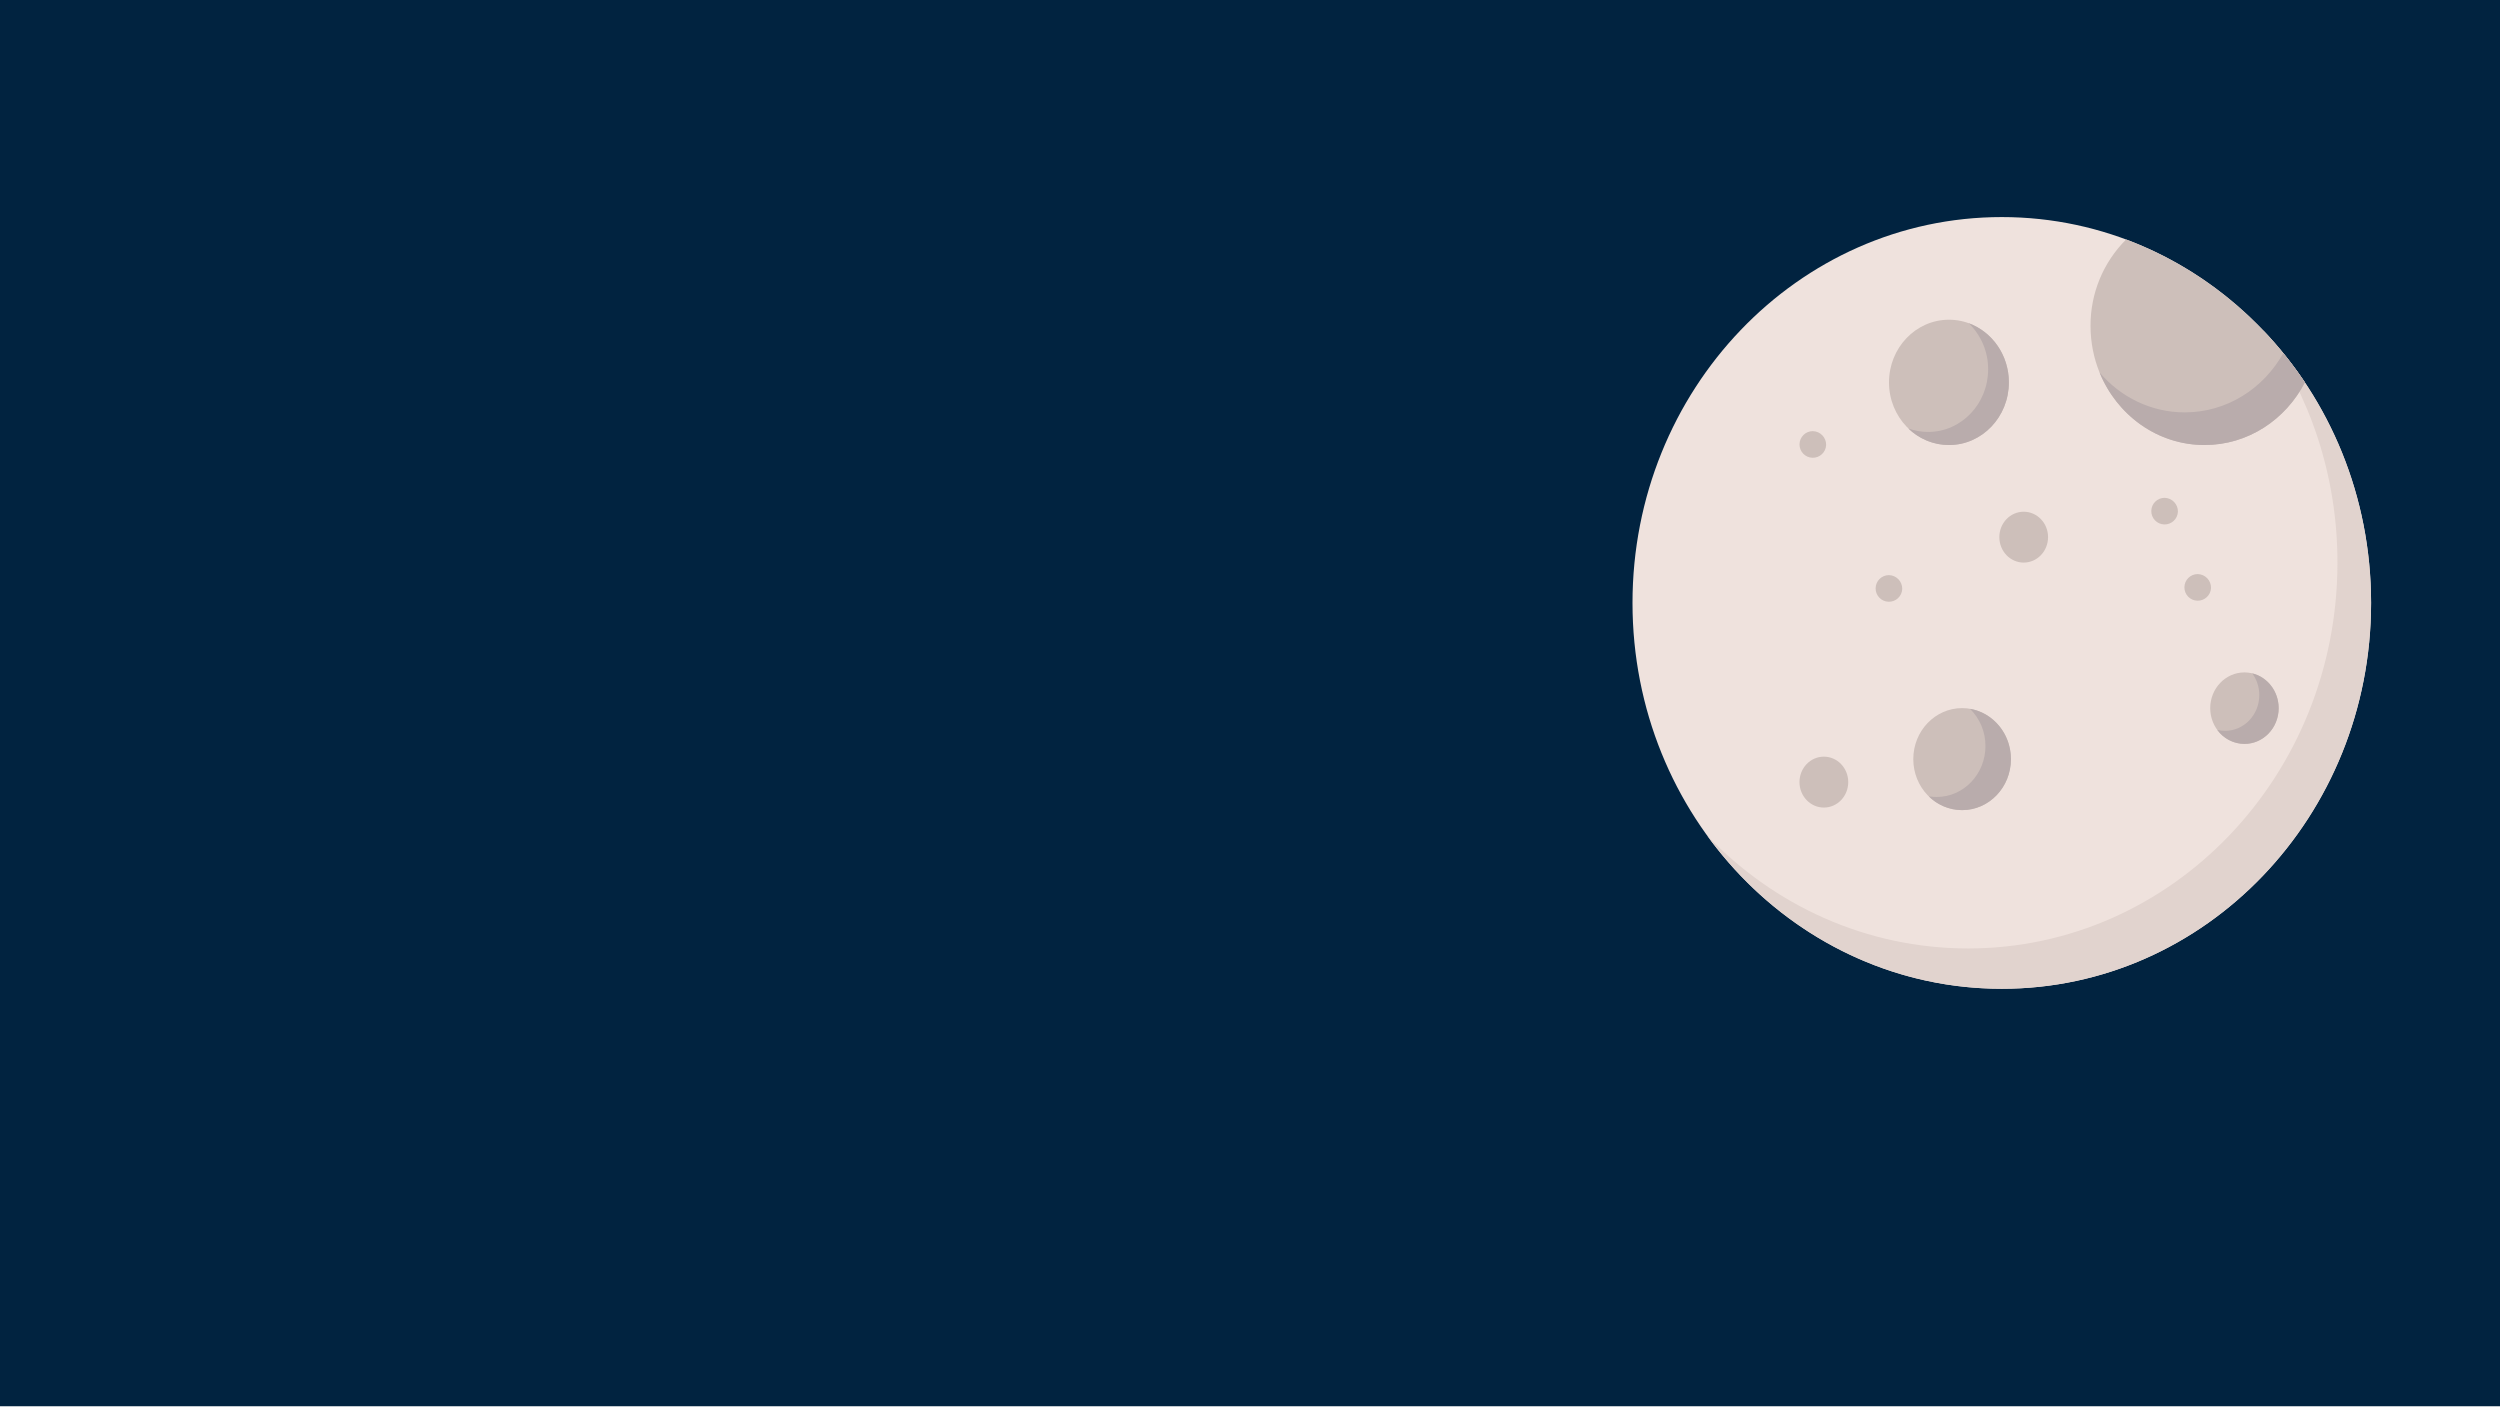
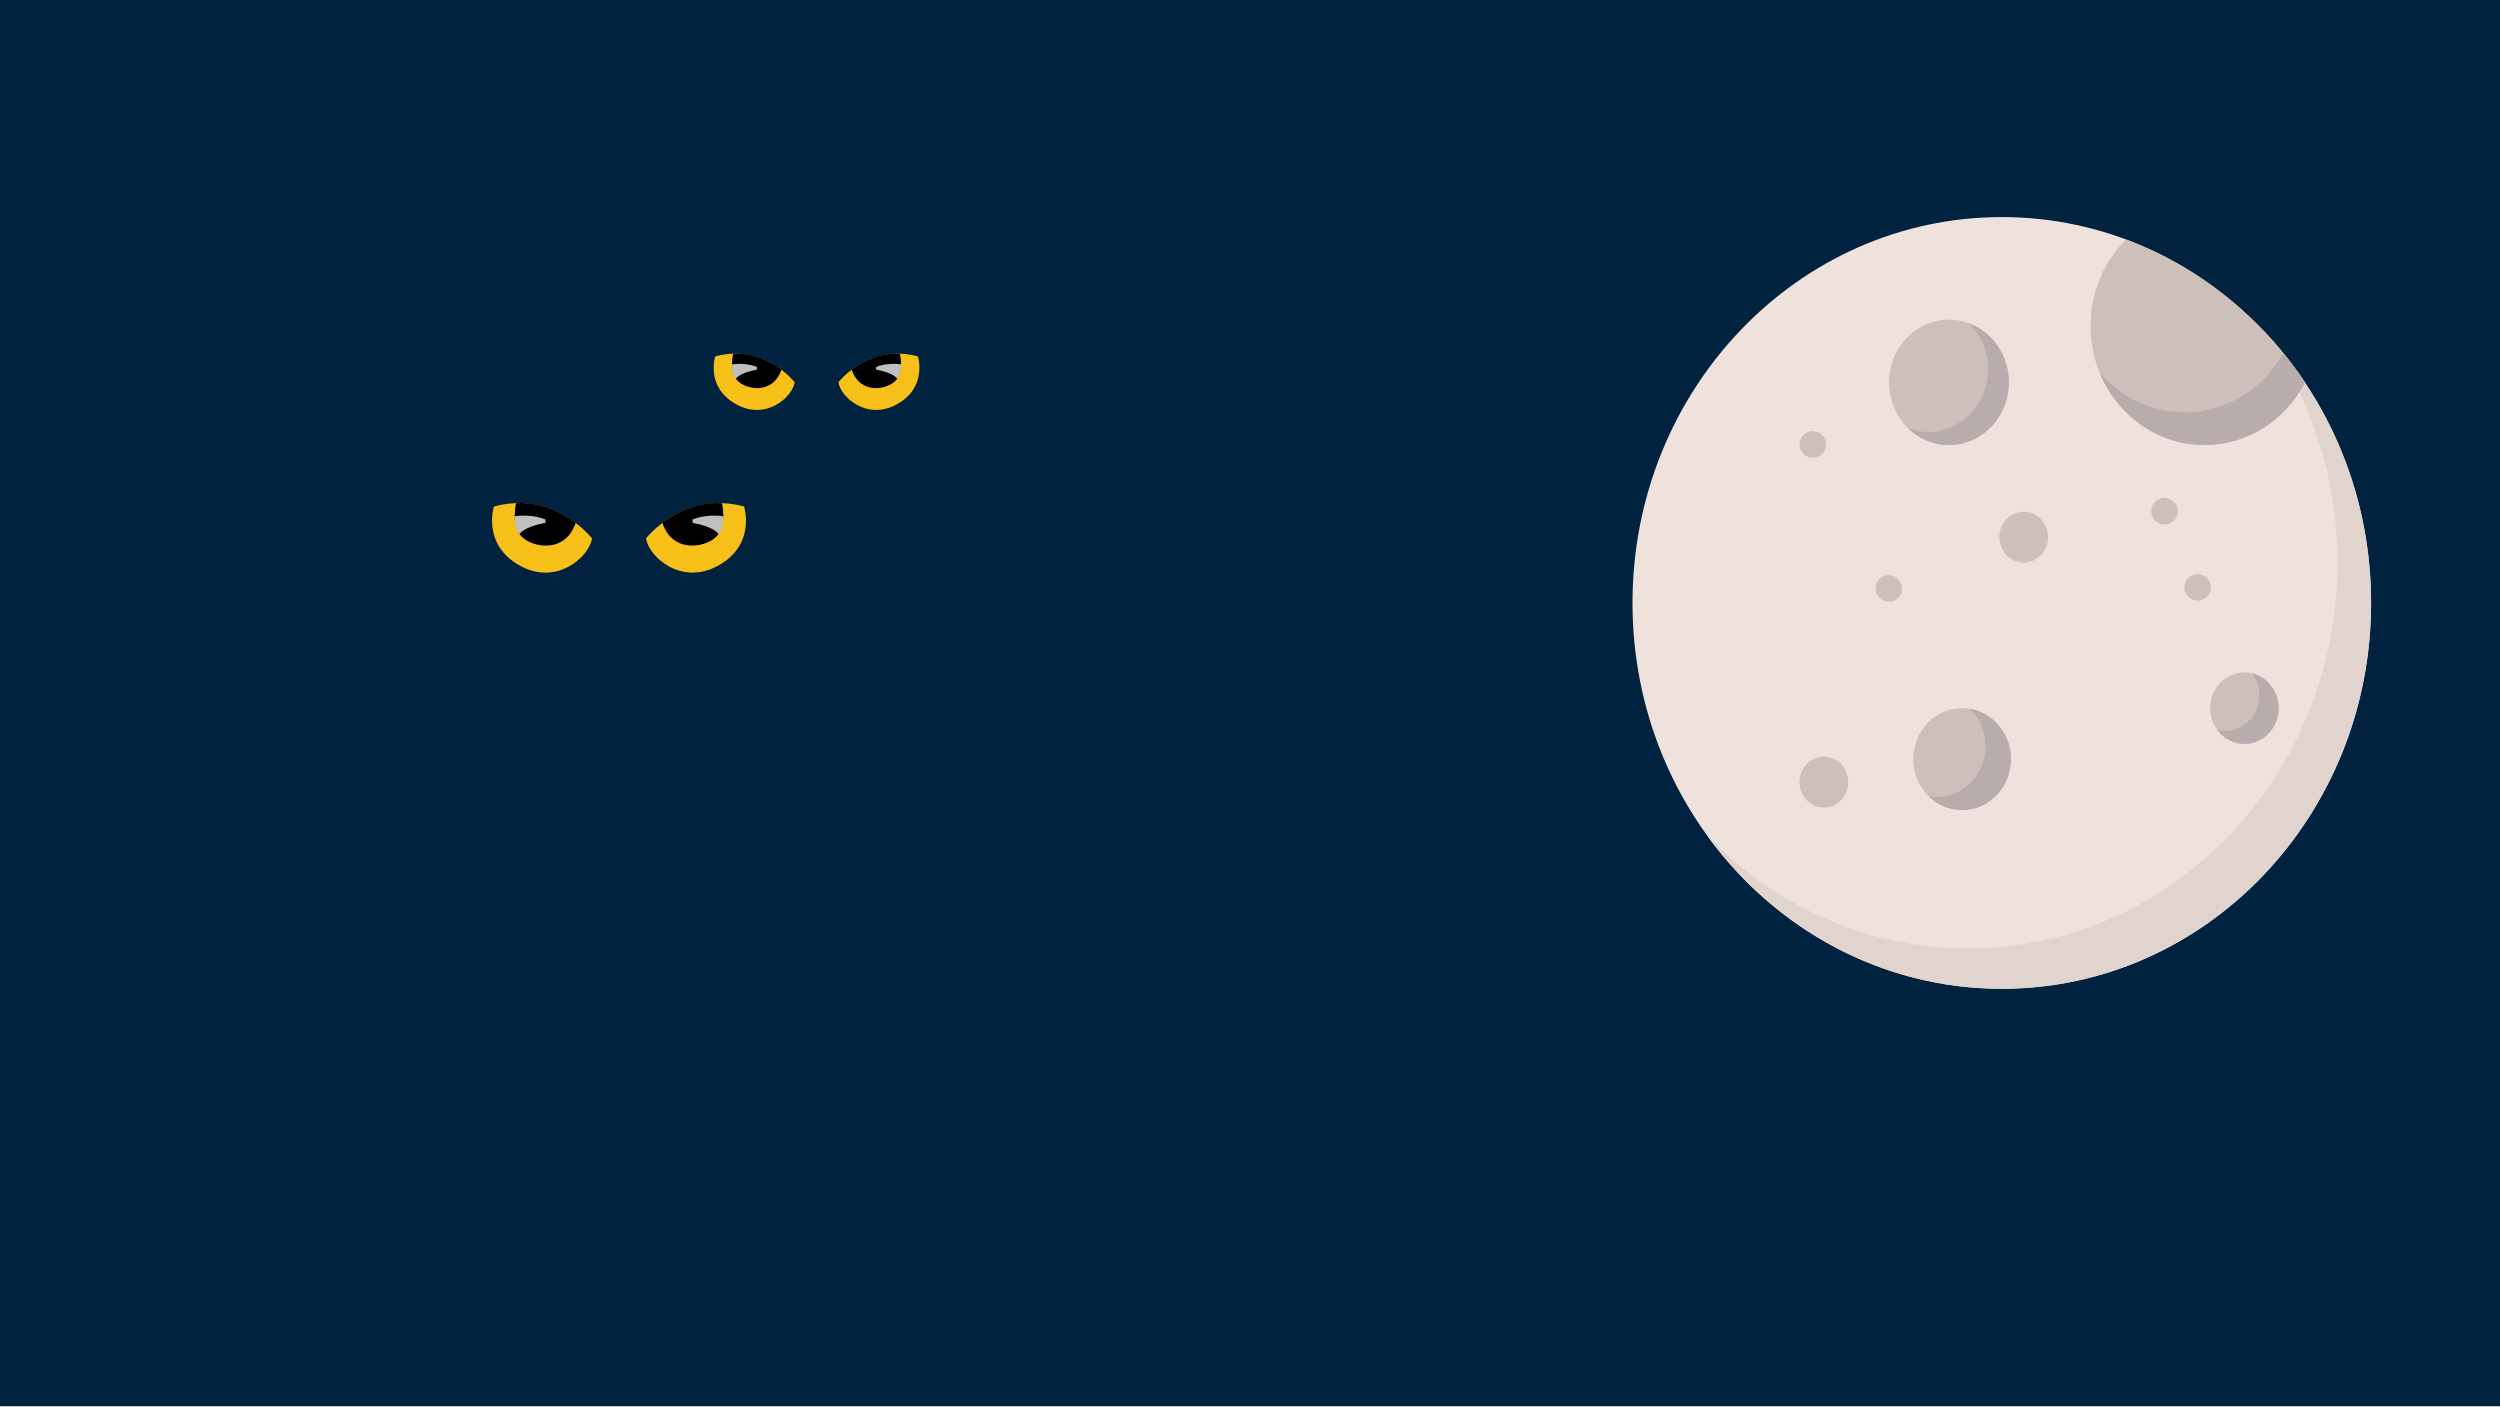
<svg xmlns="http://www.w3.org/2000/svg" id="All" viewBox="0 0 1920 1080">
  <defs>
-     <style>.cls-1{fill:#012340;}.cls-2{fill:#efe2dd;}.cls-3{fill:#e1d3ce;}.cls-4{fill:#cdbfba;}.cls-5{fill:#b9acac;}</style>
+     <style>.cls-1{fill:#012340;}.cls-2{fill:#efe2dd;}.cls-3{fill:#e1d3ce;}.cls-4{fill:#cdbfba;}.cls-5{fill:#b9acac;}.cls-6{fill:#f7c019;}.cls-7{fill:#bfbfbf;}</style>
  </defs>
-   <rect class="cls-1" x="-0.02" y="-0.79" width="1941.78" height="1080.79" />
+   <rect class="cls-1" x="-0.02" y="-0.79" width="1920.02" height="1080.79" />
  <path class="cls-2" d="M1821,463.05c0,163.66-127,296.33-283.62,296.33s-283.62-132.67-283.62-296.33,127-296.34,283.62-296.34S1821,299.39,1821,463.05Z" />
  <path class="cls-3" d="M1821,463.05c0,163.67-127,296.34-283.62,296.34-92.42,0-174.51-46.18-226.29-117.67,51.31,53.57,122.19,86.69,200.45,86.69,156.64,0,283.62-132.68,283.62-296.34,0-67.11-21.36-129-57.36-178.71C1789.21,307,1821,381.14,1821,463.05Z" />
  <path class="cls-4" d="M1770.16,293.69c-14.78,28.64-43.76,48.09-77.08,48.09-48.36,0-87.55-40.95-87.55-91.47a93.12,93.12,0,0,1,27.33-66.39C1688.86,204.83,1736.73,243.61,1770.16,293.69Z" />
  <path class="cls-5" d="M1770.16,293.69c-14.78,28.64-43.76,48.09-77.08,48.09-36.24,0-67.32-23-80.63-55.75,16,18.82,39.4,30.68,65.42,30.68,32.31,0,60.54-18.29,75.7-45.5Q1762.38,282,1770.16,293.69Z" />
  <path class="cls-4" d="M1542.81,293.66c0,26.58-20.62,48.12-46,48.12s-46.06-21.54-46.06-48.12,20.62-48.12,46.06-48.12S1542.81,267.08,1542.81,293.66Z" />
  <path class="cls-5" d="M1542.81,293.66c0,26.58-20.61,48.12-46,48.12a44.84,44.84,0,0,1-31.3-12.78,44,44,0,0,0,15.32,2.73c25.45,0,46.06-21.54,46.06-48.12A49,49,0,0,0,1512,248.25C1530,254.84,1542.81,272.69,1542.81,293.66Z" />
  <path class="cls-4" d="M1750,543.86c0,15.16-11.76,27.45-26.27,27.45s-26.28-12.29-26.28-27.45,11.76-27.45,26.28-27.45S1750,528.7,1750,543.86Z" />
  <path class="cls-5" d="M1750,543.87c0,15.15-11.76,27.44-26.27,27.44a25.85,25.85,0,0,1-20.87-10.76,24.77,24.77,0,0,0,6,.74c14.51,0,26.27-12.3,26.27-27.46a28.27,28.27,0,0,0-5.39-16.69C1741.38,520,1750,530.88,1750,543.87Z" />
  <path class="cls-4" d="M1572.91,412.52c0,10.8-8.38,19.55-18.71,19.55s-18.71-8.75-18.71-19.55S1543.87,393,1554.2,393,1572.91,401.73,1572.91,412.52Z" />
  <path class="cls-4" d="M1544.39,583c0,21.64-16.78,39.17-37.49,39.17s-37.49-17.53-37.49-39.17,16.79-39.17,37.49-39.17S1544.39,561.4,1544.39,583Z" />
  <path class="cls-5" d="M1544.39,583c0,21.64-16.78,39.17-37.48,39.17a36.5,36.5,0,0,1-25.64-10.6,36.42,36.42,0,0,0,6.08.51c20.71,0,37.48-17.54,37.48-39.18A39.89,39.89,0,0,0,1513,544.39C1530.81,547.42,1544.39,563.57,1544.39,583Z" />
  <path class="cls-4" d="M1419.45,600.66c0,10.8-8.38,19.55-18.71,19.55S1382,611.46,1382,600.66s8.38-19.55,18.72-19.55S1419.45,589.86,1419.45,600.66Z" />
  <path class="cls-4" d="M1672.64,393a10.23,10.23,0,1,1-10.22-10.68A10.47,10.47,0,0,1,1672.64,393Z" />
  <path class="cls-4" d="M1460.92,452.37a10.23,10.23,0,1,1-10.22-10.68A10.46,10.46,0,0,1,1460.92,452.37Z" />
  <path class="cls-4" d="M1698.07,451.56a10.23,10.23,0,1,1-10.23-10.67A10.46,10.46,0,0,1,1698.07,451.56Z" />
  <path class="cls-4" d="M1402.47,341.78a10.23,10.23,0,1,1-10.22-10.67A10.45,10.45,0,0,1,1402.47,341.78Z" />
+   <path class="cls-6" d="M454.65,413.45s-28.86-37-75.29-24.47c0,0-9.41,28.86,19.45,45.18S452.77,427.25,454.65,413.45Z" />
+   <path class="cls-6" d="M496.15,413.45s28.86-37,75.29-24.47c0,0,9.41,28.86-19.45,45.18S498,427.25,496.15,413.45Z" />
+   <path d="M442.1,401.53s-20.7-16.94-45.8-15.06c0,0-3.83,16.17,3.73,25S433.94,426,442.1,401.53Z" />
+   <path class="cls-7" d="M399,410.11s3-5.44,19.91-8.58V399s-9.13-4.43-23.56-2.55C395.33,396.47,394.58,407,399,410.11Z" />
+   <path d="M508.7,401.53s20.71-16.94,45.8-15.06c0,0,3.83,16.17-3.73,25S516.86,426,508.7,401.53Z" />
+   <path class="cls-7" d="M551.83,410.11s-3-5.44-19.91-8.58V399s9.12-4.43,23.55-2.55C555.47,396.47,556.22,407,551.83,410.11Z" />
+   <path class="cls-6" d="M610.3,293.53s-23.38-30-61-19.82c0,0-7.63,23.38,15.75,36.59S608.77,304.71,610.3,293.53Z" />
+   <path class="cls-6" d="M643.92,293.53s23.37-30,61-19.82c0,0,7.63,23.38-15.75,36.59S645.44,304.71,643.92,293.53Z" />
+   <path d="M600.13,283.87s-16.77-13.72-37.1-12.2c0,0-3.1,13.1,3,20.28S593.52,303.69,600.13,283.87Z" />
+   <path class="cls-7" d="M565.2,290.82s2.4-4.41,16.13-6.95v-2s-7.4-3.59-19.08-2.06C562.25,279.78,561.64,288.28,565.2,290.82Z" />
+   <path d="M654.08,283.87s16.77-13.72,37.1-12.2c0,0,3.1,13.1-3,20.28S660.69,303.69,654.08,283.87Z" />
+   <path class="cls-7" d="M689,290.82s-2.4-4.41-16.13-6.95v-2s7.4-3.59,19.09-2.06C692,279.78,692.57,288.28,689,290.82Z" />
</svg>
